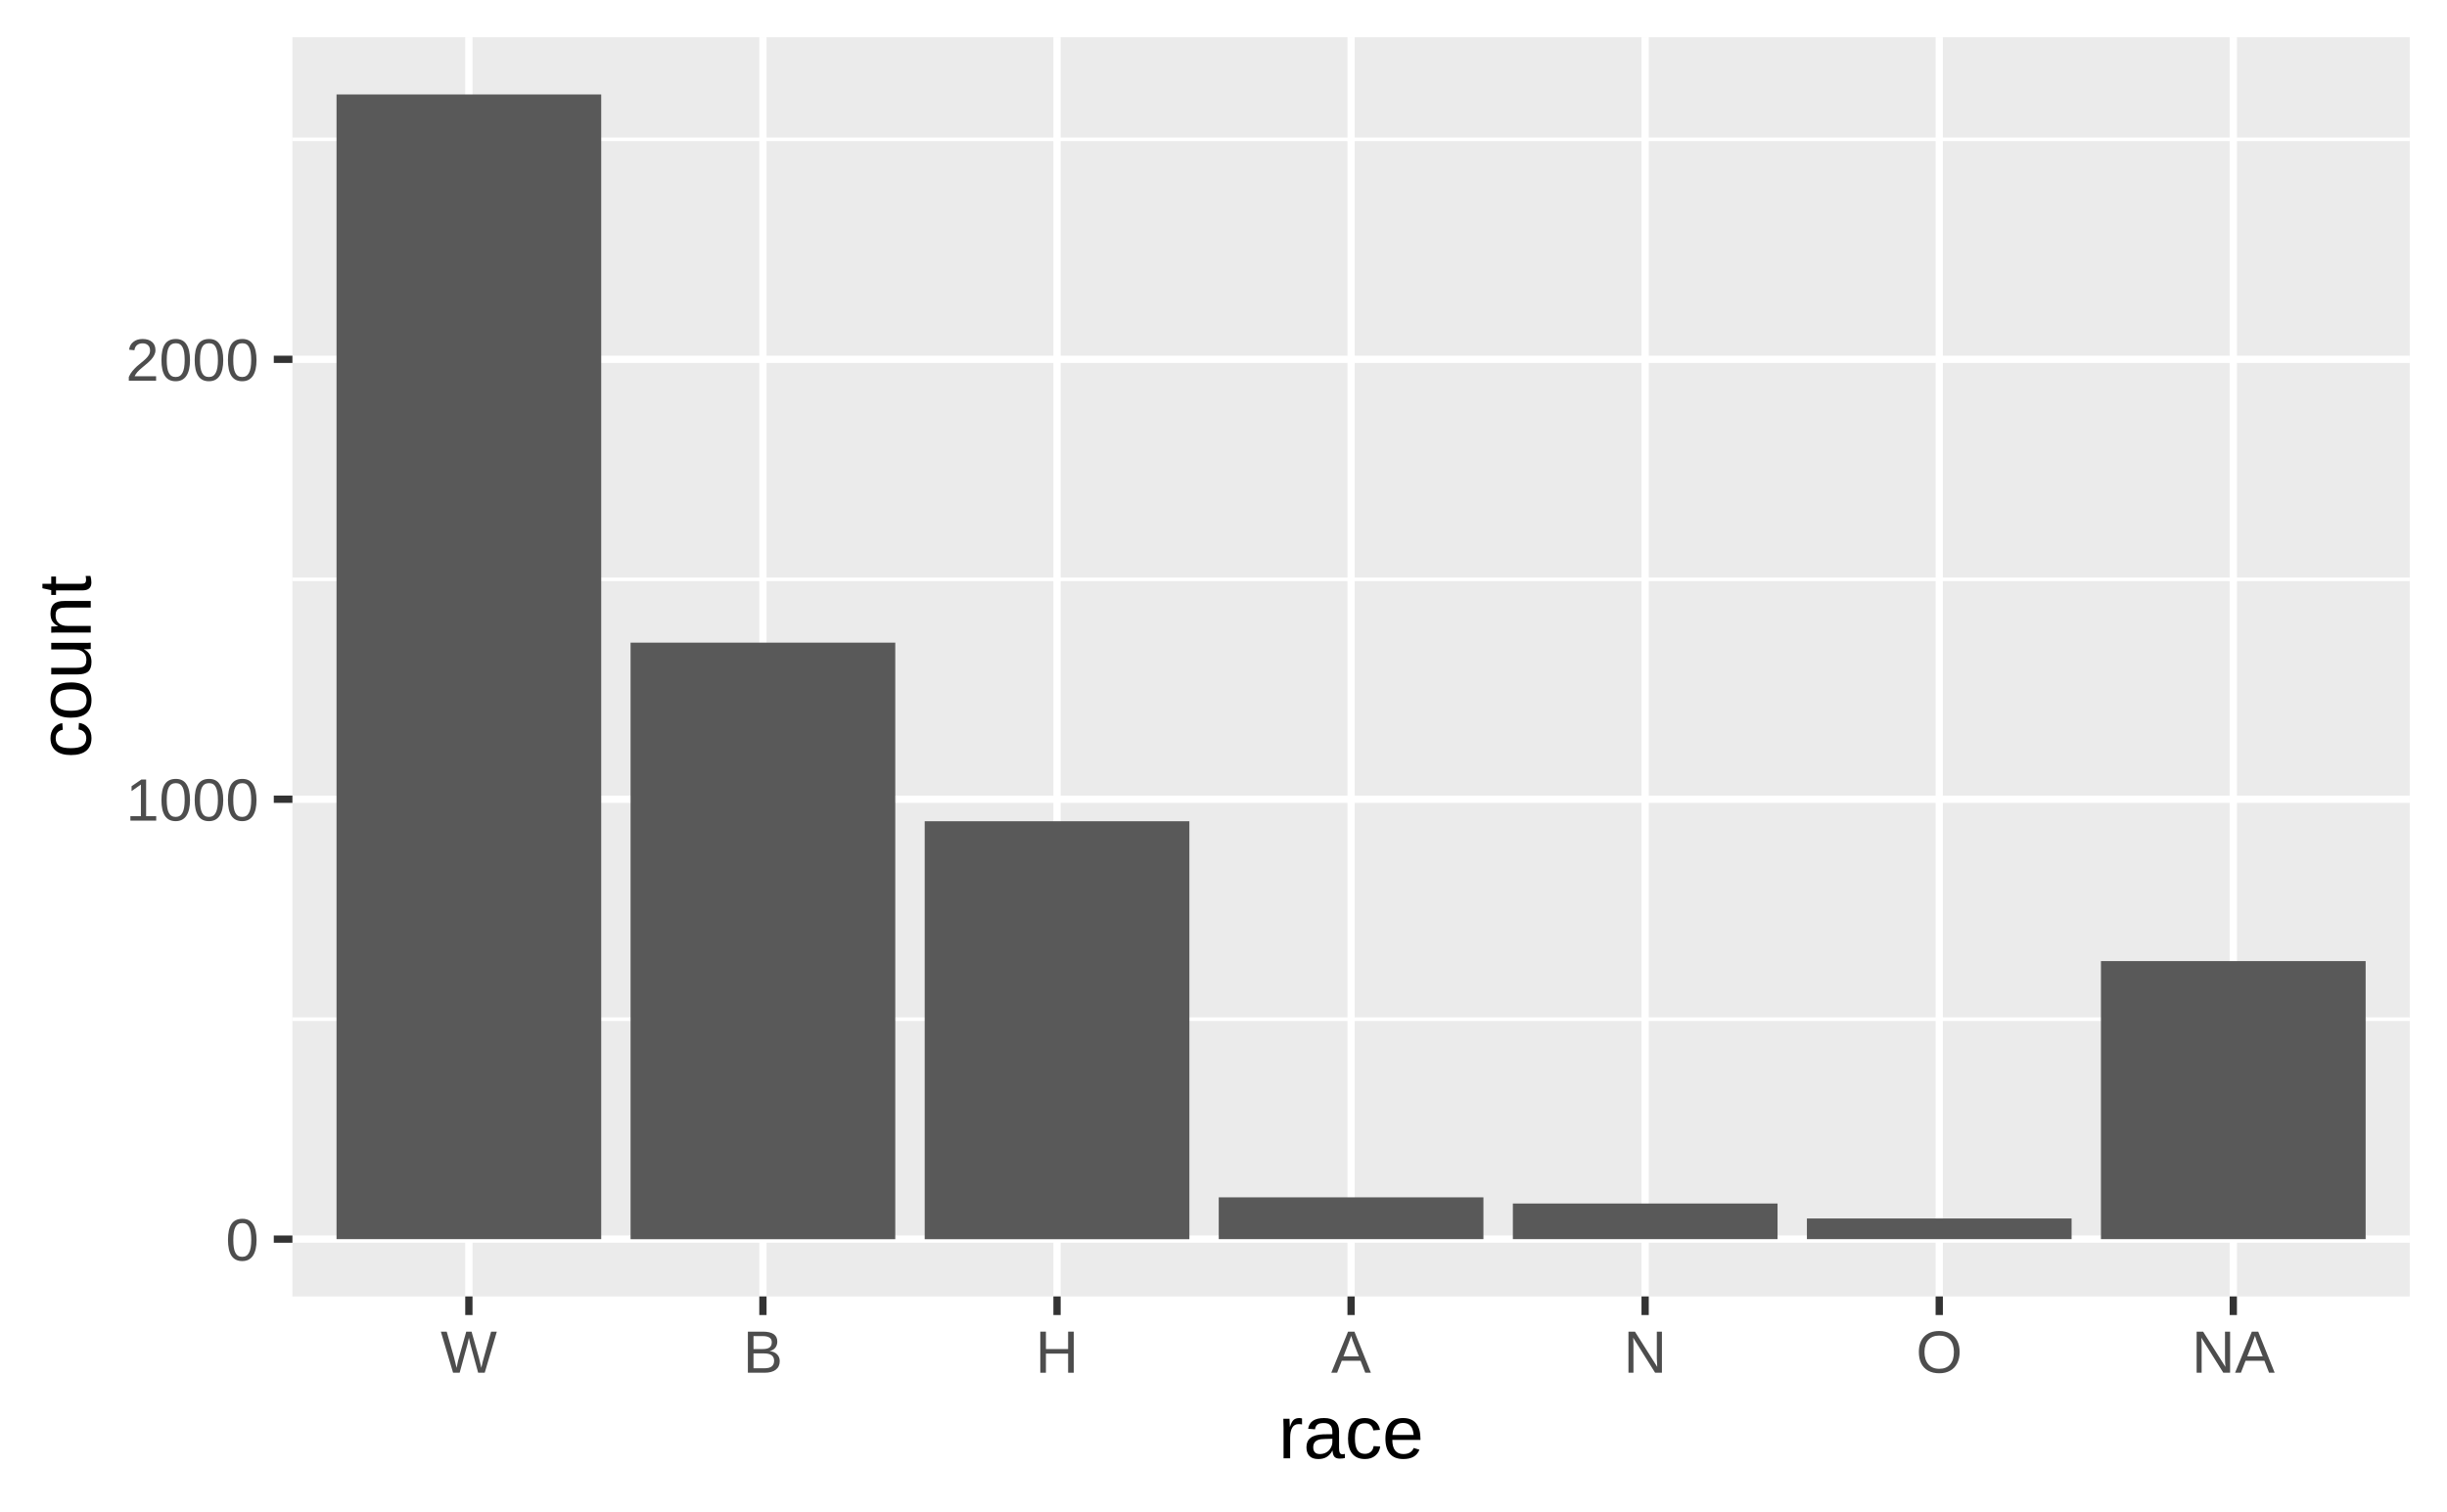
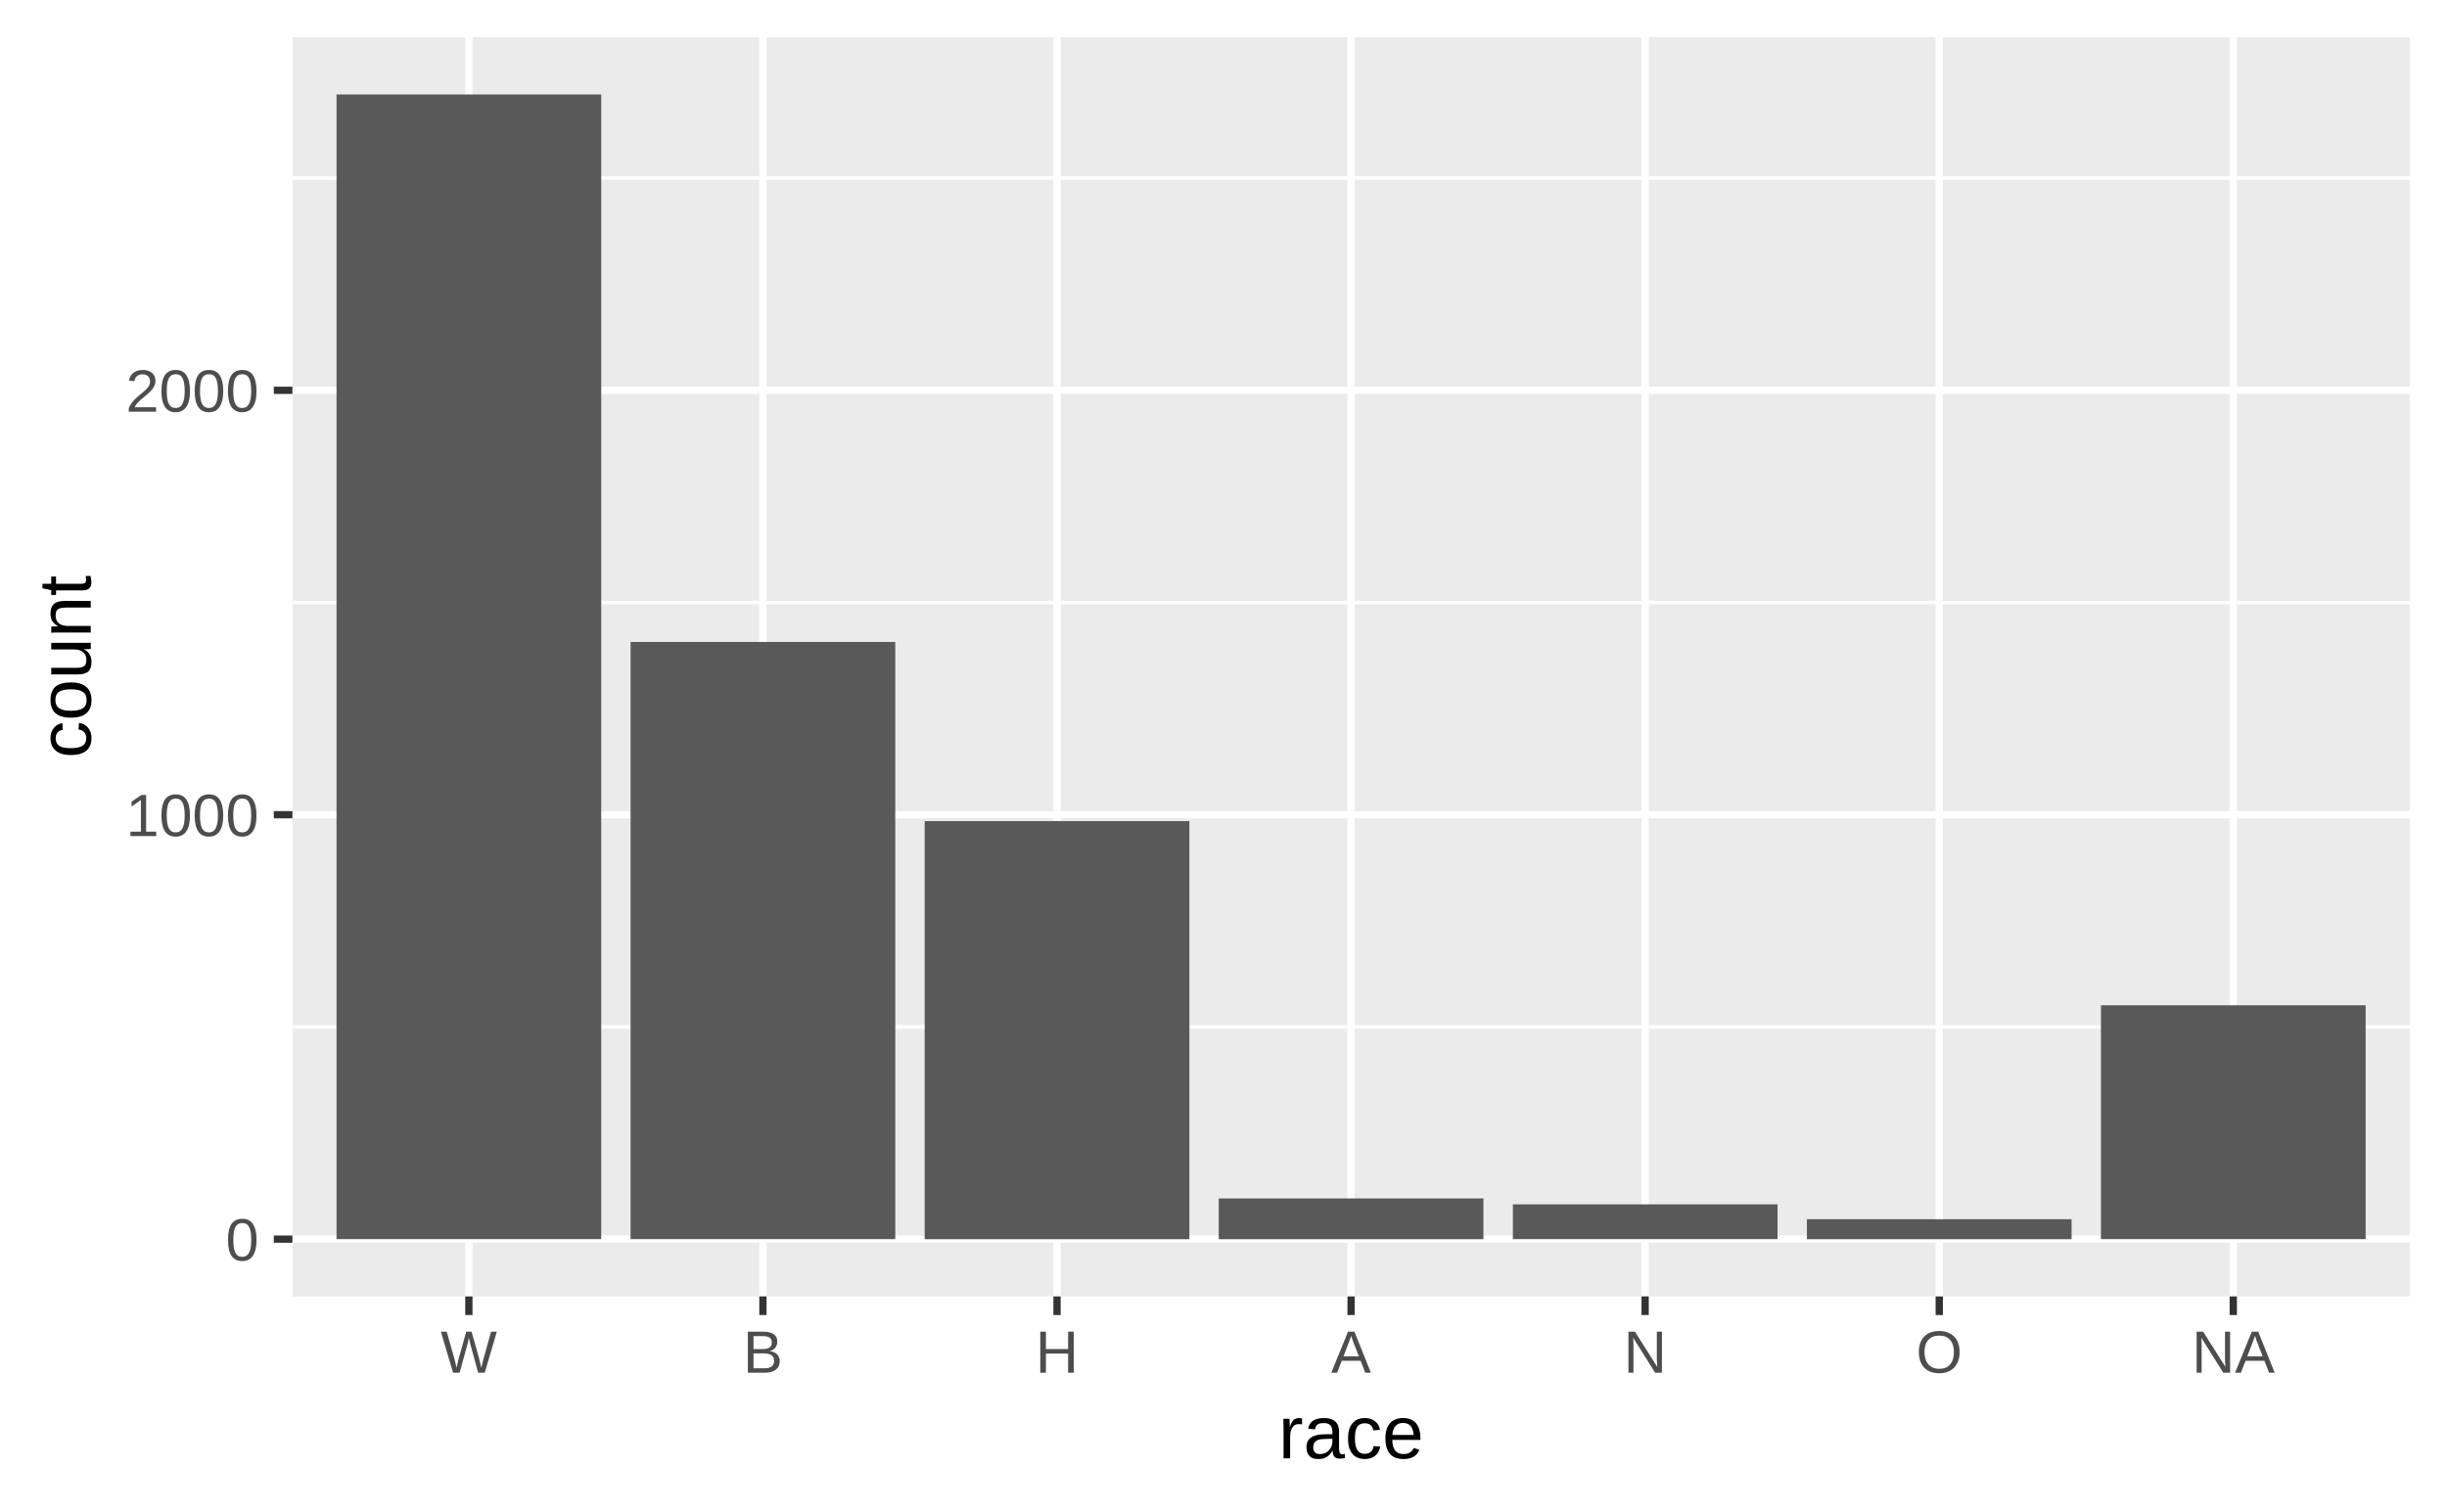
<svg xmlns="http://www.w3.org/2000/svg" viewBox="0 0 360.00 222.48">
  <defs>
    <style type="text/css">
    line, polyline, polygon, path, rect, circle {
      fill: none;
      stroke: #000000;
      stroke-linecap: round;
      stroke-linejoin: round;
      stroke-miterlimit: 10.00;
    }
  </style>
  </defs>
  <rect width="100%" height="100%" style="stroke: none; fill: #FFFFFF;" />
  <rect x="0" y="0.00" width="360.00" height="222.48" style="stroke-width: 1.07; stroke: #FFFFFF; fill: #FFFFFF;" />
  <defs>
    <clipPath id="cpNDMuMDJ8MzU0LjUyfDE5MC43Nnw1LjQ4">
      <rect x="43.02" y="5.48" width="311.50" height="185.28" />
    </clipPath>
  </defs>
  <rect x="43.02" y="5.48" width="311.50" height="185.28" style="stroke-width: 1.07; stroke: none; fill: #EBEBEB;" clip-path="url(#cpNDMuMDJ8MzU0LjUyfDE5MC43Nnw1LjQ4)" />
-   <polyline points="43.02,149.97 354.52,149.97 " style="stroke-width: 0.53; stroke: #FFFFFF; stroke-linecap: butt;" clip-path="url(#cpNDMuMDJ8MzU0LjUyfDE5MC43Nnw1LjQ4)" />
-   <polyline points="43.02,85.24 354.52,85.24 " style="stroke-width: 0.53; stroke: #FFFFFF; stroke-linecap: butt;" clip-path="url(#cpNDMuMDJ8MzU0LjUyfDE5MC43Nnw1LjQ4)" />
-   <polyline points="43.02,20.50 354.52,20.50 " style="stroke-width: 0.53; stroke: #FFFFFF; stroke-linecap: butt;" clip-path="url(#cpNDMuMDJ8MzU0LjUyfDE5MC43Nnw1LjQ4)" />
+   <polyline points="43.02,151.11 354.52,151.11 " style="stroke-width: 0.53; stroke: #FFFFFF; stroke-linecap: butt;" clip-path="url(#cpNDMuMDJ8MzU0LjUyfDE5MC43Nnw1LjQ4)" />
+   <polyline points="43.02,88.66 354.52,88.66 " style="stroke-width: 0.53; stroke: #FFFFFF; stroke-linecap: butt;" clip-path="url(#cpNDMuMDJ8MzU0LjUyfDE5MC43Nnw1LjQ4)" />
+   <polyline points="43.02,26.20 354.52,26.20 " style="stroke-width: 0.53; stroke: #FFFFFF; stroke-linecap: butt;" clip-path="url(#cpNDMuMDJ8MzU0LjUyfDE5MC43Nnw1LjQ4)" />
  <polyline points="43.02,182.33 354.52,182.33 " style="stroke-width: 1.07; stroke: #FFFFFF; stroke-linecap: butt;" clip-path="url(#cpNDMuMDJ8MzU0LjUyfDE5MC43Nnw1LjQ4)" />
-   <polyline points="43.02,117.60 354.52,117.60 " style="stroke-width: 1.07; stroke: #FFFFFF; stroke-linecap: butt;" clip-path="url(#cpNDMuMDJ8MzU0LjUyfDE5MC43Nnw1LjQ4)" />
-   <polyline points="43.02,52.87 354.52,52.87 " style="stroke-width: 1.07; stroke: #FFFFFF; stroke-linecap: butt;" clip-path="url(#cpNDMuMDJ8MzU0LjUyfDE5MC43Nnw1LjQ4)" />
+   <polyline points="43.02,119.88 354.52,119.88 " style="stroke-width: 1.07; stroke: #FFFFFF; stroke-linecap: butt;" clip-path="url(#cpNDMuMDJ8MzU0LjUyfDE5MC43Nnw1LjQ4)" />
+   <polyline points="43.02,57.43 354.52,57.43 " style="stroke-width: 1.07; stroke: #FFFFFF; stroke-linecap: butt;" clip-path="url(#cpNDMuMDJ8MzU0LjUyfDE5MC43Nnw1LjQ4)" />
  <polyline points="68.98,190.76 68.98,5.48 " style="stroke-width: 1.07; stroke: #FFFFFF; stroke-linecap: butt;" clip-path="url(#cpNDMuMDJ8MzU0LjUyfDE5MC43Nnw1LjQ4)" />
  <polyline points="112.24,190.76 112.24,5.48 " style="stroke-width: 1.07; stroke: #FFFFFF; stroke-linecap: butt;" clip-path="url(#cpNDMuMDJ8MzU0LjUyfDE5MC43Nnw1LjQ4)" />
  <polyline points="155.51,190.76 155.51,5.48 " style="stroke-width: 1.07; stroke: #FFFFFF; stroke-linecap: butt;" clip-path="url(#cpNDMuMDJ8MzU0LjUyfDE5MC43Nnw1LjQ4)" />
  <polyline points="198.77,190.76 198.77,5.48 " style="stroke-width: 1.07; stroke: #FFFFFF; stroke-linecap: butt;" clip-path="url(#cpNDMuMDJ8MzU0LjUyfDE5MC43Nnw1LjQ4)" />
  <polyline points="242.03,190.76 242.03,5.48 " style="stroke-width: 1.07; stroke: #FFFFFF; stroke-linecap: butt;" clip-path="url(#cpNDMuMDJ8MzU0LjUyfDE5MC43Nnw1LjQ4)" />
  <polyline points="285.30,190.76 285.30,5.48 " style="stroke-width: 1.07; stroke: #FFFFFF; stroke-linecap: butt;" clip-path="url(#cpNDMuMDJ8MzU0LjUyfDE5MC43Nnw1LjQ4)" />
  <polyline points="328.56,190.76 328.56,5.48 " style="stroke-width: 1.07; stroke: #FFFFFF; stroke-linecap: butt;" clip-path="url(#cpNDMuMDJ8MzU0LjUyfDE5MC43Nnw1LjQ4)" />
  <rect x="49.51" y="13.90" width="38.94" height="168.43" style="stroke-width: 1.07; stroke: none; stroke-linecap: square; stroke-linejoin: miter; fill: #595959;" clip-path="url(#cpNDMuMDJ8MzU0LjUyfDE5MC43Nnw1LjQ4)" />
-   <rect x="92.77" y="94.56" width="38.94" height="87.78" style="stroke-width: 1.07; stroke: none; stroke-linecap: square; stroke-linejoin: miter; fill: #595959;" clip-path="url(#cpNDMuMDJ8MzU0LjUyfDE5MC43Nnw1LjQ4)" />
-   <rect x="136.04" y="120.84" width="38.94" height="61.50" style="stroke-width: 1.07; stroke: none; stroke-linecap: square; stroke-linejoin: miter; fill: #595959;" clip-path="url(#cpNDMuMDJ8MzU0LjUyfDE5MC43Nnw1LjQ4)" />
-   <rect x="179.30" y="176.18" width="38.94" height="6.15" style="stroke-width: 1.07; stroke: none; stroke-linecap: square; stroke-linejoin: miter; fill: #595959;" clip-path="url(#cpNDMuMDJ8MzU0LjUyfDE5MC43Nnw1LjQ4)" />
-   <rect x="222.57" y="177.09" width="38.94" height="5.24" style="stroke-width: 1.07; stroke: none; stroke-linecap: square; stroke-linejoin: miter; fill: #595959;" clip-path="url(#cpNDMuMDJ8MzU0LjUyfDE5MC43Nnw1LjQ4)" />
-   <rect x="265.83" y="179.29" width="38.94" height="3.04" style="stroke-width: 1.07; stroke: none; stroke-linecap: square; stroke-linejoin: miter; fill: #595959;" clip-path="url(#cpNDMuMDJ8MzU0LjUyfDE5MC43Nnw1LjQ4)" />
-   <rect x="309.09" y="141.42" width="38.94" height="40.91" style="stroke-width: 1.07; stroke: none; stroke-linecap: square; stroke-linejoin: miter; fill: #595959;" clip-path="url(#cpNDMuMDJ8MzU0LjUyfDE5MC43Nnw1LjQ4)" />
+   <rect x="92.77" y="94.46" width="38.94" height="87.87" style="stroke-width: 1.07; stroke: none; stroke-linecap: square; stroke-linejoin: miter; fill: #595959;" clip-path="url(#cpNDMuMDJ8MzU0LjUyfDE5MC43Nnw1LjQ4)" />
+   <rect x="136.04" y="120.82" width="38.94" height="61.52" style="stroke-width: 1.07; stroke: none; stroke-linecap: square; stroke-linejoin: miter; fill: #595959;" clip-path="url(#cpNDMuMDJ8MzU0LjUyfDE5MC43Nnw1LjQ4)" />
+   <rect x="179.30" y="176.34" width="38.94" height="6.00" style="stroke-width: 1.07; stroke: none; stroke-linecap: square; stroke-linejoin: miter; fill: #595959;" clip-path="url(#cpNDMuMDJ8MzU0LjUyfDE5MC43Nnw1LjQ4)" />
+   <rect x="222.57" y="177.21" width="38.94" height="5.12" style="stroke-width: 1.07; stroke: none; stroke-linecap: square; stroke-linejoin: miter; fill: #595959;" clip-path="url(#cpNDMuMDJ8MzU0LjUyfDE5MC43Nnw1LjQ4)" />
+   <rect x="265.83" y="179.40" width="38.94" height="2.94" style="stroke-width: 1.07; stroke: none; stroke-linecap: square; stroke-linejoin: miter; fill: #595959;" clip-path="url(#cpNDMuMDJ8MzU0LjUyfDE5MC43Nnw1LjQ4)" />
+   <rect x="309.09" y="147.92" width="38.94" height="34.41" style="stroke-width: 1.07; stroke: none; stroke-linecap: square; stroke-linejoin: miter; fill: #595959;" clip-path="url(#cpNDMuMDJ8MzU0LjUyfDE5MC43Nnw1LjQ4)" />
  <defs>
    <clipPath id="cpMC4wMHwzNjAuMDB8MjIyLjQ4fDAuMDA=">
      <rect x="0.00" y="0.00" width="360.00" height="222.48" />
    </clipPath>
  </defs>
  <g clip-path="url(#cpMC4wMHwzNjAuMDB8MjIyLjQ4fDAuMDA=)">
    <text x="33.20" y="185.48" style="font-size: 8.80px; fill: #4D4D4D; font-family: Arial;" textLength="4.89px" lengthAdjust="spacingAndGlyphs">0</text>
  </g>
  <g clip-path="url(#cpMC4wMHwzNjAuMDB8MjIyLjQ4fDAuMDA=)">
-     <text x="18.51" y="120.75" style="font-size: 8.80px; fill: #4D4D4D; font-family: Arial;" textLength="19.58px" lengthAdjust="spacingAndGlyphs">1000</text>
+     <text x="18.51" y="123.03" style="font-size: 8.80px; fill: #4D4D4D; font-family: Arial;" textLength="19.58px" lengthAdjust="spacingAndGlyphs">1000</text>
  </g>
  <g clip-path="url(#cpMC4wMHwzNjAuMDB8MjIyLjQ4fDAuMDA=)">
-     <text x="18.51" y="56.02" style="font-size: 8.80px; fill: #4D4D4D; font-family: Arial;" textLength="19.58px" lengthAdjust="spacingAndGlyphs">2000</text>
+     <text x="18.51" y="60.58" style="font-size: 8.80px; fill: #4D4D4D; font-family: Arial;" textLength="19.58px" lengthAdjust="spacingAndGlyphs">2000</text>
  </g>
  <polyline points="40.28,182.33 43.02,182.33 " style="stroke-width: 1.07; stroke: #333333; stroke-linecap: butt;" clip-path="url(#cpMC4wMHwzNjAuMDB8MjIyLjQ4fDAuMDA=)" />
-   <polyline points="40.28,117.60 43.02,117.60 " style="stroke-width: 1.07; stroke: #333333; stroke-linecap: butt;" clip-path="url(#cpMC4wMHwzNjAuMDB8MjIyLjQ4fDAuMDA=)" />
-   <polyline points="40.28,52.87 43.02,52.87 " style="stroke-width: 1.07; stroke: #333333; stroke-linecap: butt;" clip-path="url(#cpMC4wMHwzNjAuMDB8MjIyLjQ4fDAuMDA=)" />
+   <polyline points="40.28,119.88 43.02,119.88 " style="stroke-width: 1.07; stroke: #333333; stroke-linecap: butt;" clip-path="url(#cpMC4wMHwzNjAuMDB8MjIyLjQ4fDAuMDA=)" />
+   <polyline points="40.28,57.43 43.02,57.43 " style="stroke-width: 1.07; stroke: #333333; stroke-linecap: butt;" clip-path="url(#cpMC4wMHwzNjAuMDB8MjIyLjQ4fDAuMDA=)" />
  <polyline points="68.98,193.50 68.98,190.76 " style="stroke-width: 1.07; stroke: #333333; stroke-linecap: butt;" clip-path="url(#cpMC4wMHwzNjAuMDB8MjIyLjQ4fDAuMDA=)" />
  <polyline points="112.24,193.50 112.24,190.76 " style="stroke-width: 1.07; stroke: #333333; stroke-linecap: butt;" clip-path="url(#cpMC4wMHwzNjAuMDB8MjIyLjQ4fDAuMDA=)" />
  <polyline points="155.51,193.50 155.51,190.76 " style="stroke-width: 1.07; stroke: #333333; stroke-linecap: butt;" clip-path="url(#cpMC4wMHwzNjAuMDB8MjIyLjQ4fDAuMDA=)" />
  <polyline points="198.77,193.50 198.77,190.76 " style="stroke-width: 1.07; stroke: #333333; stroke-linecap: butt;" clip-path="url(#cpMC4wMHwzNjAuMDB8MjIyLjQ4fDAuMDA=)" />
  <polyline points="242.03,193.50 242.03,190.76 " style="stroke-width: 1.07; stroke: #333333; stroke-linecap: butt;" clip-path="url(#cpMC4wMHwzNjAuMDB8MjIyLjQ4fDAuMDA=)" />
  <polyline points="285.30,193.50 285.30,190.76 " style="stroke-width: 1.07; stroke: #333333; stroke-linecap: butt;" clip-path="url(#cpMC4wMHwzNjAuMDB8MjIyLjQ4fDAuMDA=)" />
  <polyline points="328.56,193.50 328.56,190.76 " style="stroke-width: 1.07; stroke: #333333; stroke-linecap: butt;" clip-path="url(#cpMC4wMHwzNjAuMDB8MjIyLjQ4fDAuMDA=)" />
  <g clip-path="url(#cpMC4wMHwzNjAuMDB8MjIyLjQ4fDAuMDA=)">
    <text x="64.83" y="201.99" style="font-size: 8.80px; fill: #4D4D4D; font-family: Arial;" textLength="8.31px" lengthAdjust="spacingAndGlyphs">W</text>
  </g>
  <g clip-path="url(#cpMC4wMHwzNjAuMDB8MjIyLjQ4fDAuMDA=)">
    <text x="109.31" y="201.99" style="font-size: 8.80px; fill: #4D4D4D; font-family: Arial;" textLength="5.87px" lengthAdjust="spacingAndGlyphs">B</text>
  </g>
  <g clip-path="url(#cpMC4wMHwzNjAuMDB8MjIyLjQ4fDAuMDA=)">
    <text x="152.33" y="201.99" style="font-size: 8.80px; fill: #4D4D4D; font-family: Arial;" textLength="6.36px" lengthAdjust="spacingAndGlyphs">H</text>
  </g>
  <g clip-path="url(#cpMC4wMHwzNjAuMDB8MjIyLjQ4fDAuMDA=)">
    <text x="195.84" y="201.99" style="font-size: 8.80px; fill: #4D4D4D; font-family: Arial;" textLength="5.87px" lengthAdjust="spacingAndGlyphs">A</text>
  </g>
  <g clip-path="url(#cpMC4wMHwzNjAuMDB8MjIyLjQ4fDAuMDA=)">
    <text x="238.86" y="201.99" style="font-size: 8.80px; fill: #4D4D4D; font-family: Arial;" textLength="6.36px" lengthAdjust="spacingAndGlyphs">N</text>
  </g>
  <g clip-path="url(#cpMC4wMHwzNjAuMDB8MjIyLjQ4fDAuMDA=)">
    <text x="281.88" y="201.99" style="font-size: 8.80px; fill: #4D4D4D; font-family: Arial;" textLength="6.84px" lengthAdjust="spacingAndGlyphs">O</text>
  </g>
  <g clip-path="url(#cpMC4wMHwzNjAuMDB8MjIyLjQ4fDAuMDA=)">
    <text x="322.45" y="201.99" style="font-size: 8.80px; fill: #4D4D4D; font-family: Arial;" textLength="12.22px" lengthAdjust="spacingAndGlyphs">NA</text>
  </g>
  <g clip-path="url(#cpMC4wMHwzNjAuMDB8MjIyLjQ4fDAuMDA=)">
    <text x="188.07" y="214.58" style="font-size: 11.00px; font-family: Arial;" textLength="21.40px" lengthAdjust="spacingAndGlyphs">race</text>
  </g>
  <g clip-path="url(#cpMC4wMHwzNjAuMDB8MjIyLjQ4fDAuMDA=)">
    <text transform="translate(13.35,111.57) rotate(-90)" style="font-size: 11.00px; font-family: Arial;" textLength="26.91px" lengthAdjust="spacingAndGlyphs">count</text>
  </g>
</svg>
